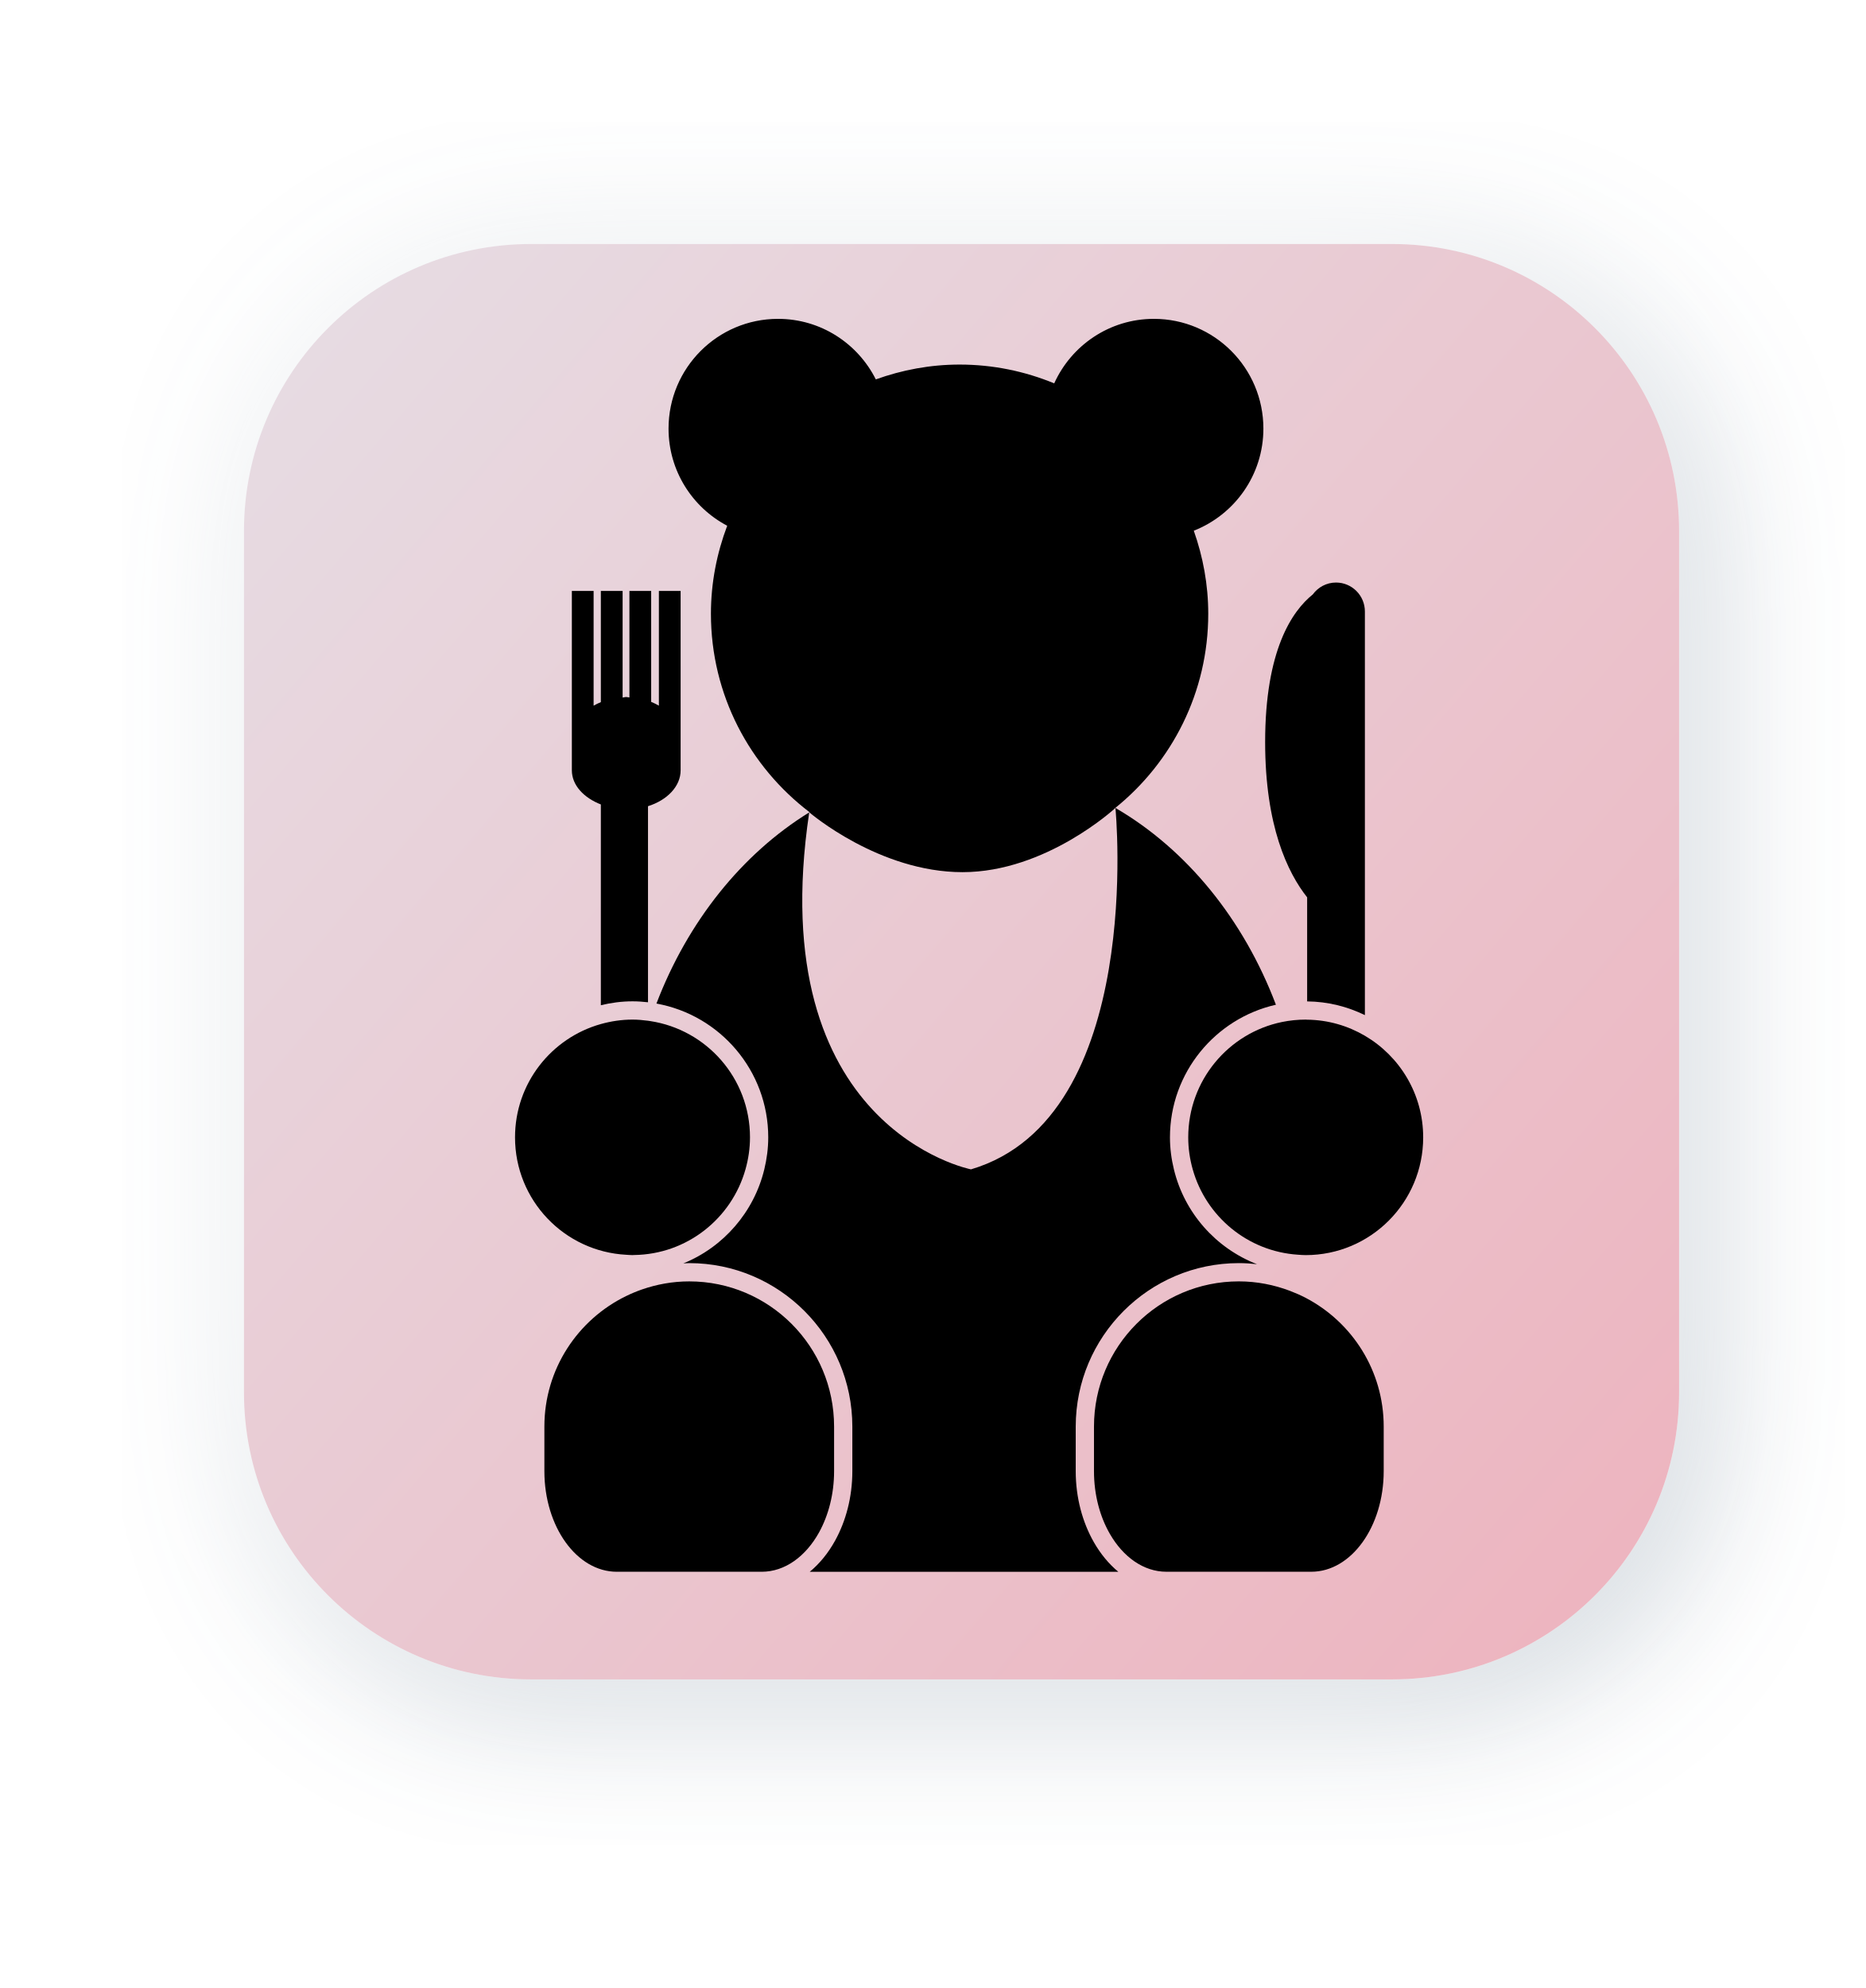
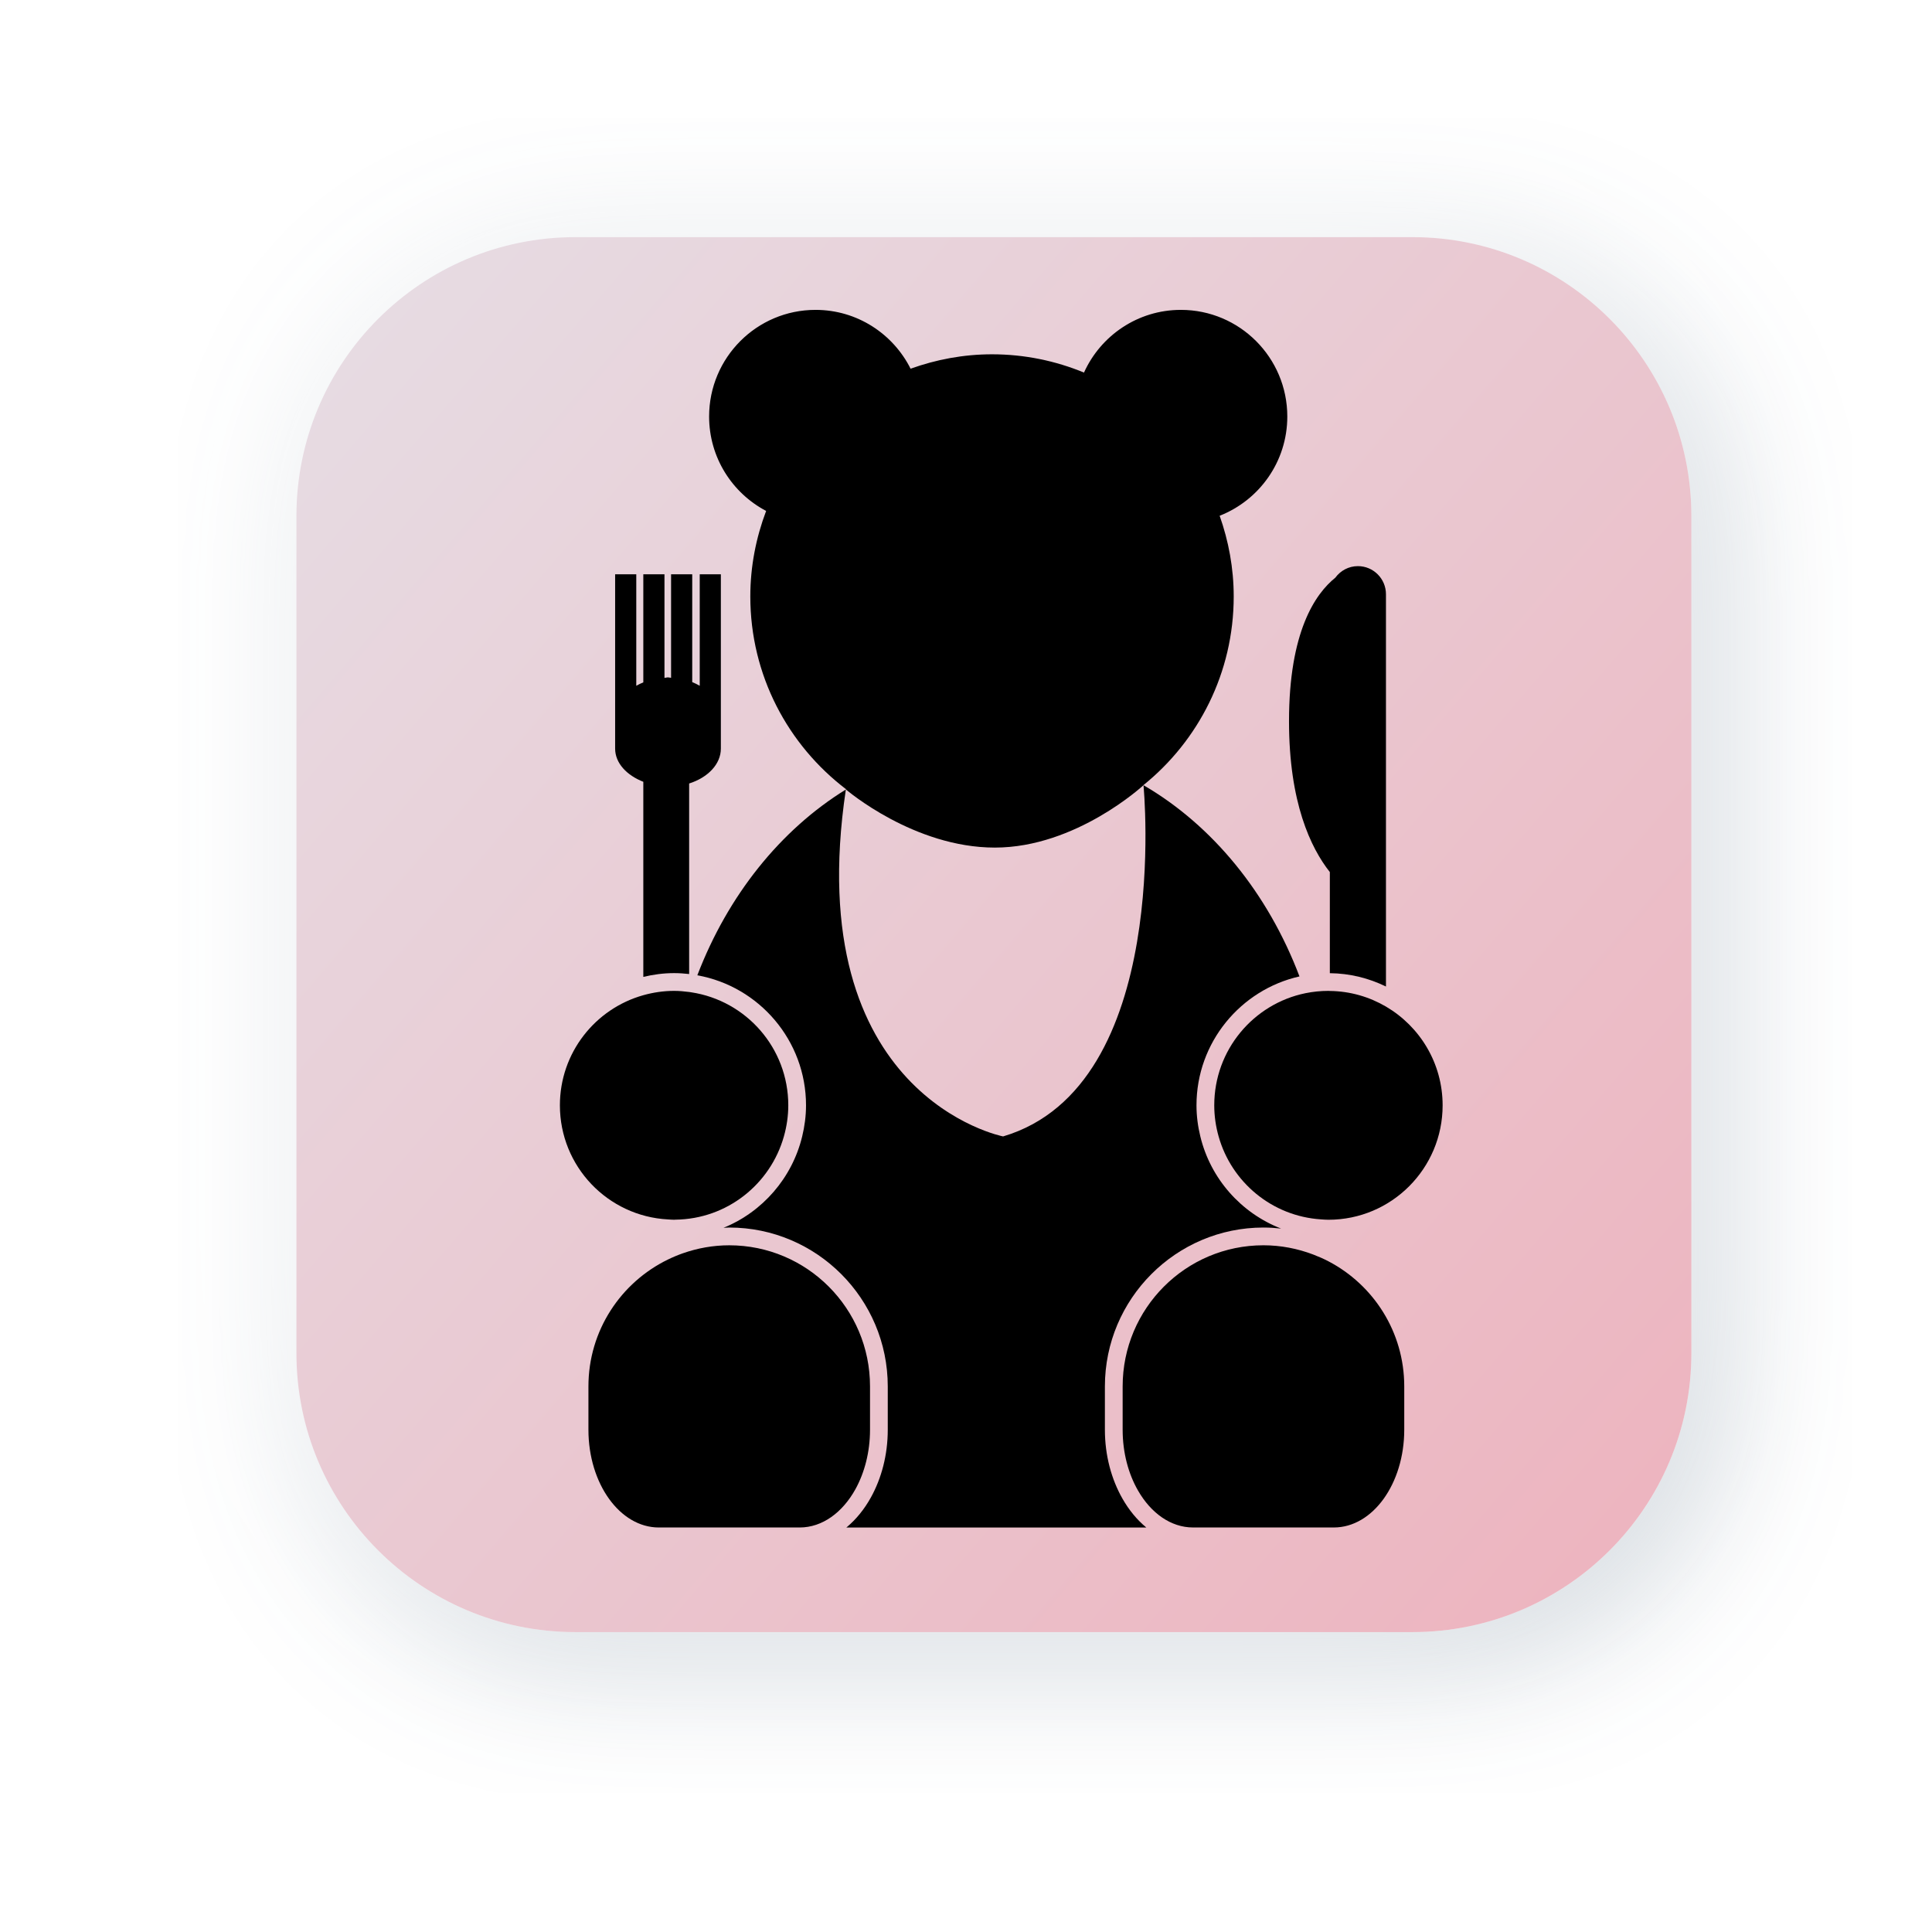
- <svg xmlns="http://www.w3.org/2000/svg" width="260" height="277" viewBox="0 0 260 277" fill="none">
+ <svg xmlns="http://www.w3.org/2000/svg" width="260" height="260" viewBox="0 0 260 277" fill="none">
  <g filter="url(#filter0_d_124_431)">
    <path d="M194 34H74C51.909 34 34 51.909 34 74V194C34 216.091 51.909 234 74 234H194C216.091 234 234 216.091 234 194V74C234 51.909 216.091 34 194 34Z" fill="#EDEEF2" />
  </g>
  <g filter="url(#filter1_d_124_431)">
    <path d="M194 34H74C51.909 34 34 51.909 34 74V194C34 216.091 51.909 234 74 234H194C216.091 234 234 216.091 234 194V74C234 51.909 216.091 34 194 34Z" fill="url(#paint0_linear_124_431)" />
  </g>
  <path d="M155.447 112.576C155.451 112.615 159.686 155.716 135.319 162.934C135.319 162.934 106.184 157.259 112.774 113.195C103.394 118.986 95.863 128.379 91.481 139.833C100.325 141.42 107.063 149.168 107.063 158.476C107.063 160.012 106.859 161.503 106.512 162.936C105.069 168.898 100.816 173.768 95.231 176.038C95.507 176.029 95.774 175.998 96.052 175.998C108.586 175.998 118.783 186.217 118.783 198.777V204.986C118.783 208.608 117.88 211.954 116.371 214.683C115.419 216.404 114.224 217.869 112.848 219.005H134.617H155.848C154.527 217.914 153.373 216.516 152.44 214.881C150.862 212.115 149.914 208.698 149.914 204.986V198.777C149.914 186.217 160.112 175.998 172.643 175.998C173.496 175.998 174.342 176.054 175.173 176.145C169.444 173.927 165.063 169.003 163.597 162.936C163.247 161.503 163.046 160.012 163.046 158.476C163.046 149.454 169.378 141.896 177.813 139.995C173.287 128.055 165.341 118.329 155.447 112.576Z" fill="black" />
  <path d="M155.447 112.576C155.439 112.573 155.437 112.573 155.433 112.571C163.321 106.206 168.383 96.461 168.383 85.522C168.383 81.457 167.649 77.571 166.367 73.947C172.043 71.718 176.067 66.195 176.067 59.719C176.067 51.274 169.234 44.428 160.807 44.428C154.626 44.428 149.312 48.119 146.916 53.417C142.85 51.739 138.4 50.798 133.73 50.798C129.627 50.798 125.708 51.55 122.055 52.863C119.545 47.865 114.394 44.428 108.429 44.428C100.001 44.428 93.169 51.274 93.169 59.719C93.169 65.6 96.486 70.697 101.344 73.255C99.9 77.075 99.076 81.196 99.076 85.524C99.076 96.82 104.485 106.828 112.821 113.169C112.809 113.177 112.796 113.183 112.784 113.189C112.891 113.28 122.531 121.523 134.138 121.523C145.801 121.521 155.433 112.588 155.447 112.576Z" fill="black" />
  <path d="M181.963 180.838C181.256 180.469 180.519 180.148 179.763 179.86C177.545 179.022 175.155 178.542 172.645 178.542C161.497 178.542 152.459 187.601 152.459 198.773C152.459 199.829 152.459 203.909 152.459 204.983C152.459 208.289 153.289 211.328 154.671 213.723C156.521 216.936 159.363 219.001 162.553 219.001H181.963H182.74C188.314 219.001 192.834 212.724 192.834 204.983C192.834 203.908 192.834 199.829 192.834 198.773C192.834 190.97 188.421 184.215 181.963 180.838Z" fill="black" />
  <path d="M116.239 204.985C116.239 203.909 116.239 199.831 116.239 198.775C116.239 187.603 107.201 178.544 96.051 178.544C93.725 178.544 91.502 178.958 89.422 179.683C88.685 179.942 87.967 180.243 87.273 180.58C80.528 183.855 75.866 190.76 75.866 198.775C75.866 199.831 75.866 203.911 75.866 204.985C75.866 212.726 80.386 219.003 85.96 219.003H87.275H106.149C109.412 219.003 112.305 216.843 114.152 213.505C115.453 211.139 116.239 208.192 116.239 204.985Z" fill="black" />
  <path d="M190.211 144.318C187.841 142.93 185.101 142.112 182.164 142.079C182.098 142.079 182.032 142.067 181.962 142.067C180.837 142.067 179.735 142.184 178.672 142.399C171.205 143.927 165.593 150.543 165.593 158.476C165.593 160.024 165.818 161.517 166.219 162.936C168.066 169.493 173.865 174.368 180.888 174.827C181.245 174.853 181.602 174.882 181.964 174.882C191.005 174.882 198.336 167.537 198.336 158.476C198.334 152.43 195.065 147.164 190.211 144.318Z" fill="black" />
  <path d="M94.853 107.332V102.588V82.336H91.823V98.323C91.479 98.131 91.132 97.946 90.748 97.798V82.336H87.716V97.18C87.561 97.174 87.433 97.118 87.275 97.118C87.095 97.118 86.948 97.18 86.769 97.194V82.338H83.735V97.833C83.374 97.975 83.048 98.146 82.726 98.325V82.338H79.694V102.588V107.332C79.694 109.414 81.364 111.163 83.735 112.089V140.063C85.153 139.721 86.626 139.52 88.148 139.52C88.878 139.52 89.597 139.573 90.306 139.651V112.333C92.977 111.49 94.853 109.571 94.853 107.332Z" fill="black" />
  <path d="M88.148 142.067C86.616 142.067 85.141 142.294 83.735 142.687C76.838 144.619 71.775 150.947 71.775 158.474C71.775 167.24 78.64 174.378 87.273 174.835C87.564 174.851 87.851 174.88 88.148 174.88C88.218 174.88 88.288 174.868 88.358 174.868C95.763 174.775 101.969 169.757 103.891 162.932C104.291 161.515 104.52 160.02 104.52 158.472C104.52 150.249 98.479 143.463 90.606 142.271C90.505 142.256 90.406 142.238 90.308 142.226C89.597 142.133 88.882 142.067 88.148 142.067Z" fill="black" />
  <path d="M190.212 85.201C190.212 82.973 188.409 81.169 186.19 81.169C184.855 81.169 183.684 81.826 182.95 82.827C180.071 85.137 176.312 90.59 176.312 103.403C176.312 115.075 179.433 121.577 182.165 125.032V139.53C185.047 139.559 187.775 140.251 190.212 141.443V85.201Z" fill="black" />
  <defs>
    <filter id="filter0_d_124_431" x="17" y="17" width="240" height="240" filterUnits="userSpaceOnUse" color-interpolation-filters="sRGB">
      <feFlood flood-opacity="0" result="BackgroundImageFix" />
      <feColorMatrix in="SourceAlpha" type="matrix" values="0 0 0 0 0 0 0 0 0 0 0 0 0 0 0 0 0 0 127 0" result="hardAlpha" />
      <feOffset dx="3" dy="3" />
      <feGaussianBlur stdDeviation="10" />
      <feColorMatrix type="matrix" values="0 0 0 0 0.141 0 0 0 0 0.255 0 0 0 0 0.365 0 0 0 0.302 0" />
      <feBlend mode="normal" in2="BackgroundImageFix" result="effect1_dropShadow_124_431" />
      <feBlend mode="normal" in="SourceGraphic" in2="effect1_dropShadow_124_431" result="shape" />
    </filter>
    <filter id="filter1_d_124_431" x="0" y="0" width="260" height="260" filterUnits="userSpaceOnUse" color-interpolation-filters="sRGB">
      <feFlood flood-opacity="0" result="BackgroundImageFix" />
      <feColorMatrix in="SourceAlpha" type="matrix" values="0 0 0 0 0 0 0 0 0 0 0 0 0 0 0 0 0 0 127 0" result="hardAlpha" />
      <feOffset dx="-4" dy="-4" />
      <feGaussianBlur stdDeviation="15" />
      <feColorMatrix type="matrix" values="0 0 0 0 1 0 0 0 0 1 0 0 0 0 1 0 0 0 1 0" />
      <feBlend mode="normal" in2="BackgroundImageFix" result="effect1_dropShadow_124_431" />
      <feBlend mode="normal" in="SourceGraphic" in2="effect1_dropShadow_124_431" result="shape" />
    </filter>
    <linearGradient id="paint0_linear_124_431" x1="226.4" y1="226.4" x2="-22.4" y2="13.2" gradientUnits="userSpaceOnUse">
      <stop stop-color="#EDB4BF" />
      <stop offset="1" stop-color="#E5E6EC" />
    </linearGradient>
  </defs>
</svg>
